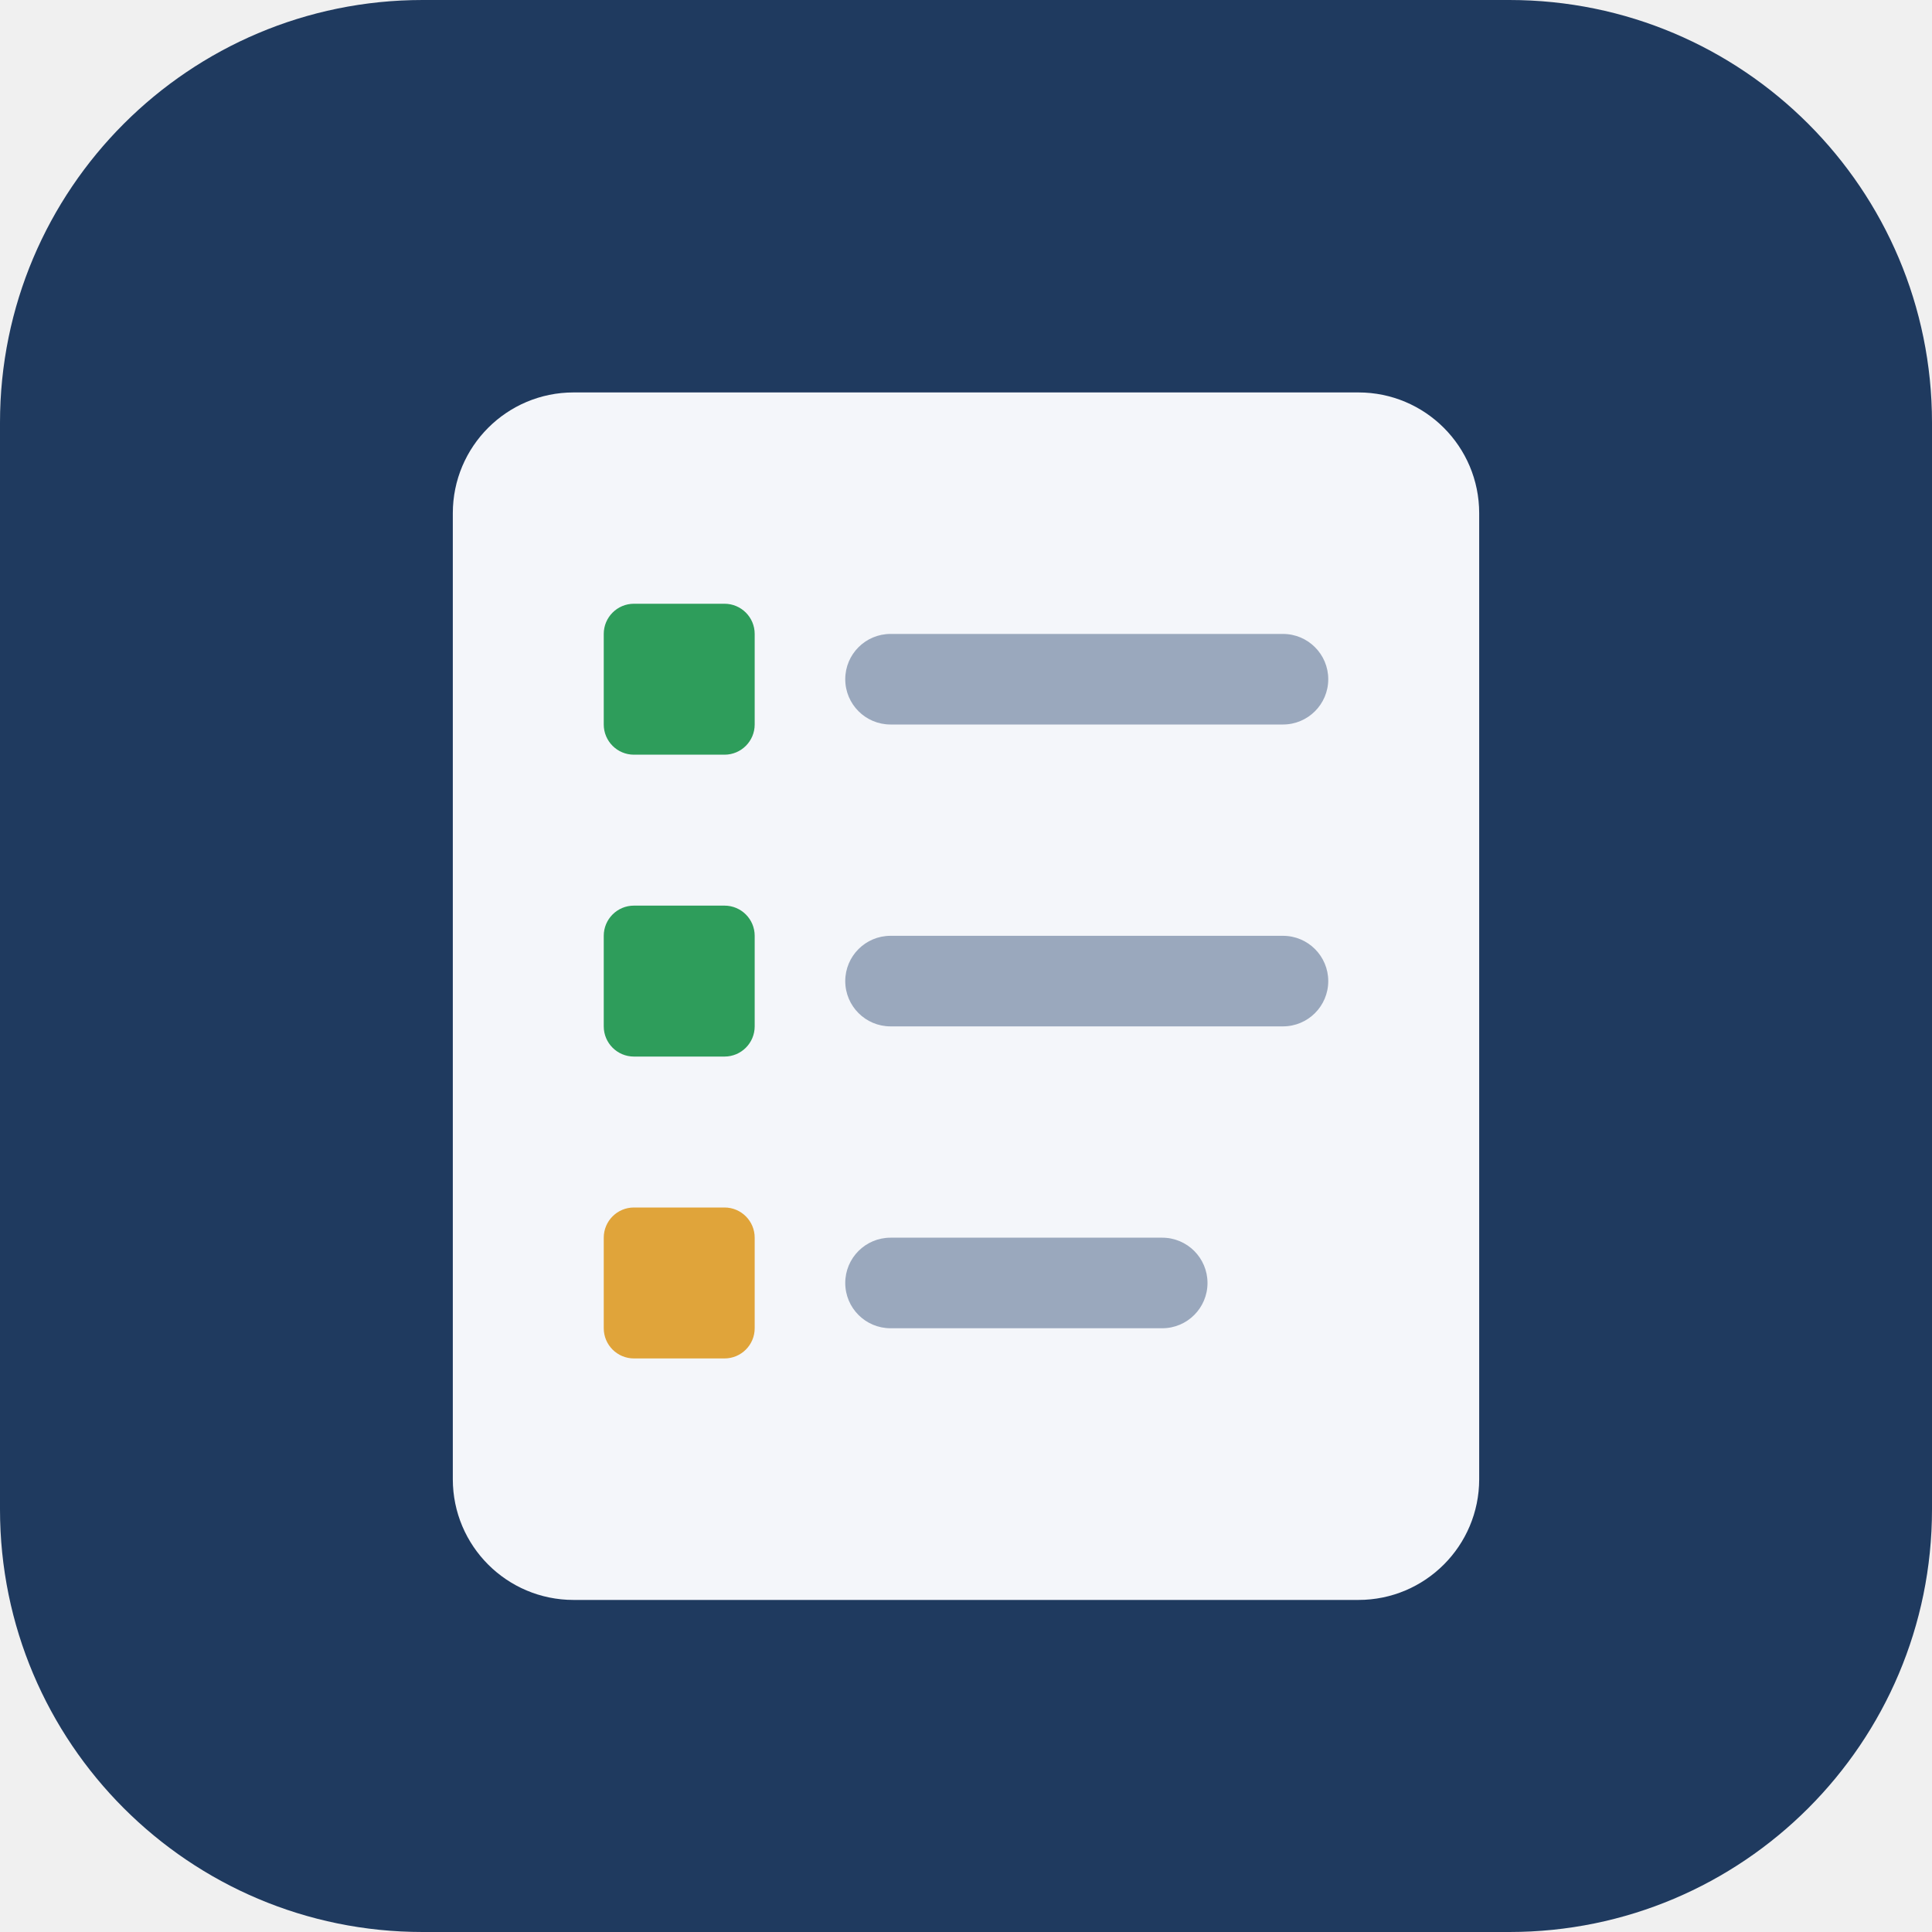
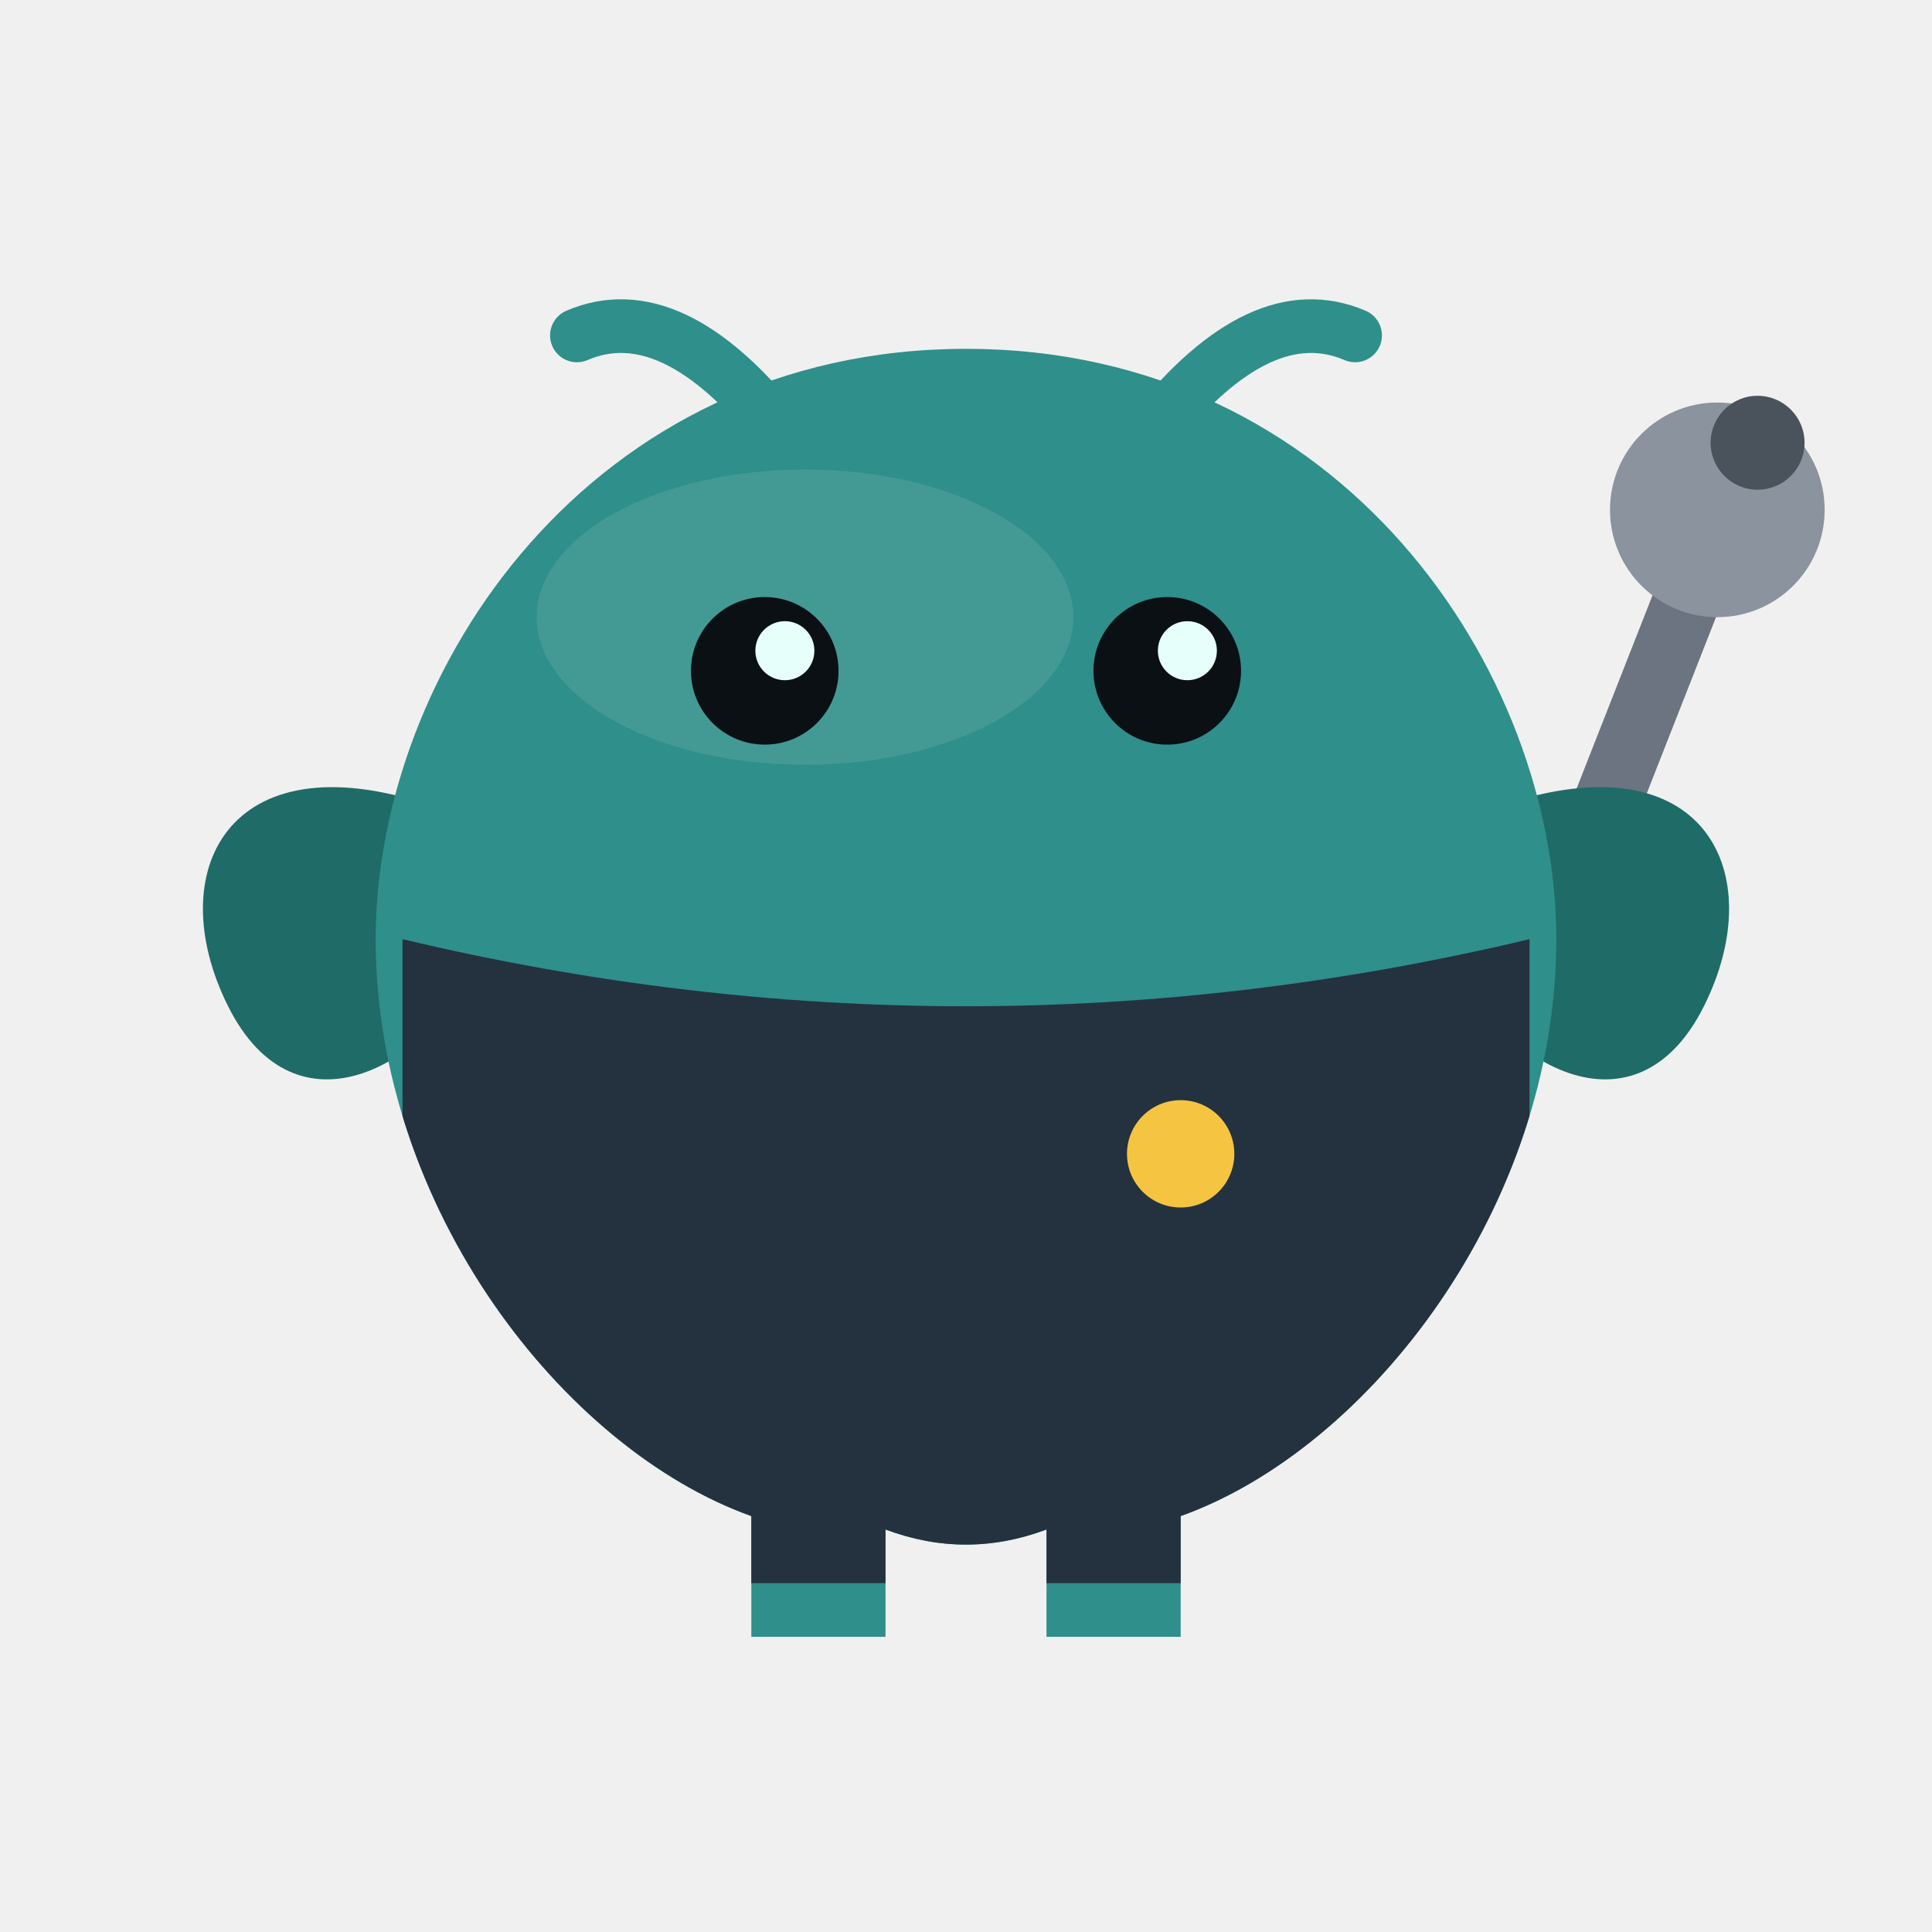
- <svg xmlns="http://www.w3.org/2000/svg" viewBox="0 0 128 128" role="img" aria-label="Repo Maintainer Helper">
-   <rect width="128" height="128" rx="28" fill="#1f3a5f" />
-   <rect x="30" y="26" width="68" height="80" rx="8" fill="#f4f6fa" />
-   <rect x="40" y="40" width="10" height="10" rx="2" fill="#2e9d5b" />
-   <rect x="56" y="42" width="32" height="6" rx="3" fill="#9aa8bd" />
-   <rect x="40" y="60" width="10" height="10" rx="2" fill="#2e9d5b" />
-   <rect x="56" y="62" width="32" height="6" rx="3" fill="#9aa8bd" />
-   <rect x="40" y="80" width="10" height="10" rx="2" fill="#e0a43a" />
-   <rect x="56" y="82" width="24" height="6" rx="3" fill="#9aa8bd" />
+ <svg xmlns="http://www.w3.org/2000/svg" width="256" height="256" viewBox="-12 -18 144 144" role="img">
+   <defs>
+     <clipPath id="blobster-body-clip">
+       <path d="M60 8 C32 8 16 32 16 52 C16 72 30 90 44 95 L44 104 L54 104 L54 96 C58 97.5 62 97.5 66 96 L66 104 L76 104 L76 95 C90 90 104 72 104 52 C104 32 88 8 60 8 Z" />
+     </clipPath>
+   </defs>
+   <g stroke="#2f8f8a" stroke-width="4" stroke-linecap="round" fill="none">
+     <path d="M46 14 Q38 4 31 7" />
+     <path d="M74 14 Q82 4 89 7" />
+   </g>
+   <g>
+     <path d="M20 42 C5 37 0 47 5 57 C10 67 20 62 25 52 C28 45 25 42 20 42 Z" fill="#1f6b67" />
+   </g>
+   <g>
+     <path d="M103 54 L114 26" fill="none" stroke="#6b7480" stroke-width="5" stroke-linecap="round" />
+     <circle cx="116" cy="20" r="8" fill="#8a939e" />
+     <circle cx="119" cy="15" r="3.5" fill="#4a525c" />
+     <path d="M100 42 C115 37 120 47 115 57 C110 67 100 62 95 52 C92 45 95 42 100 42 Z" fill="#1f6b67" />
+   </g>
+   <path d="M60 8 C32 8 16 32 16 52 C16 72 30 90 44 95 L44 104 L54 104 L54 96 C58 97.5 62 97.5 66 96 L66 104 L76 104 L76 95 C90 90 104 72 104 52 C104 32 88 8 60 8 Z" fill="#2f8f8a" />
+   <g clip-path="url(#blobster-body-clip)">
+     <path d="M18 52 Q60 62 102 52 L102 100 L18 100 Z" fill="#24323f" />
+     <circle cx="76" cy="68" r="4" fill="#f5c542" />
+   </g>
+   <ellipse cx="48" cy="28" rx="20" ry="11" fill="#ffffff" opacity="0.1" />
+   <g />
+   <g>
+     <circle cx="45" cy="32" r="5.5" fill="#0a1014" />
+     <circle cx="75" cy="32" r="5.5" fill="#0a1014" />
+     <circle cx="46.5" cy="30.5" r="2.2" fill="#e6fffb" />
+     <circle cx="76.5" cy="30.5" r="2.2" fill="#e6fffb" />
+   </g>
</svg>
